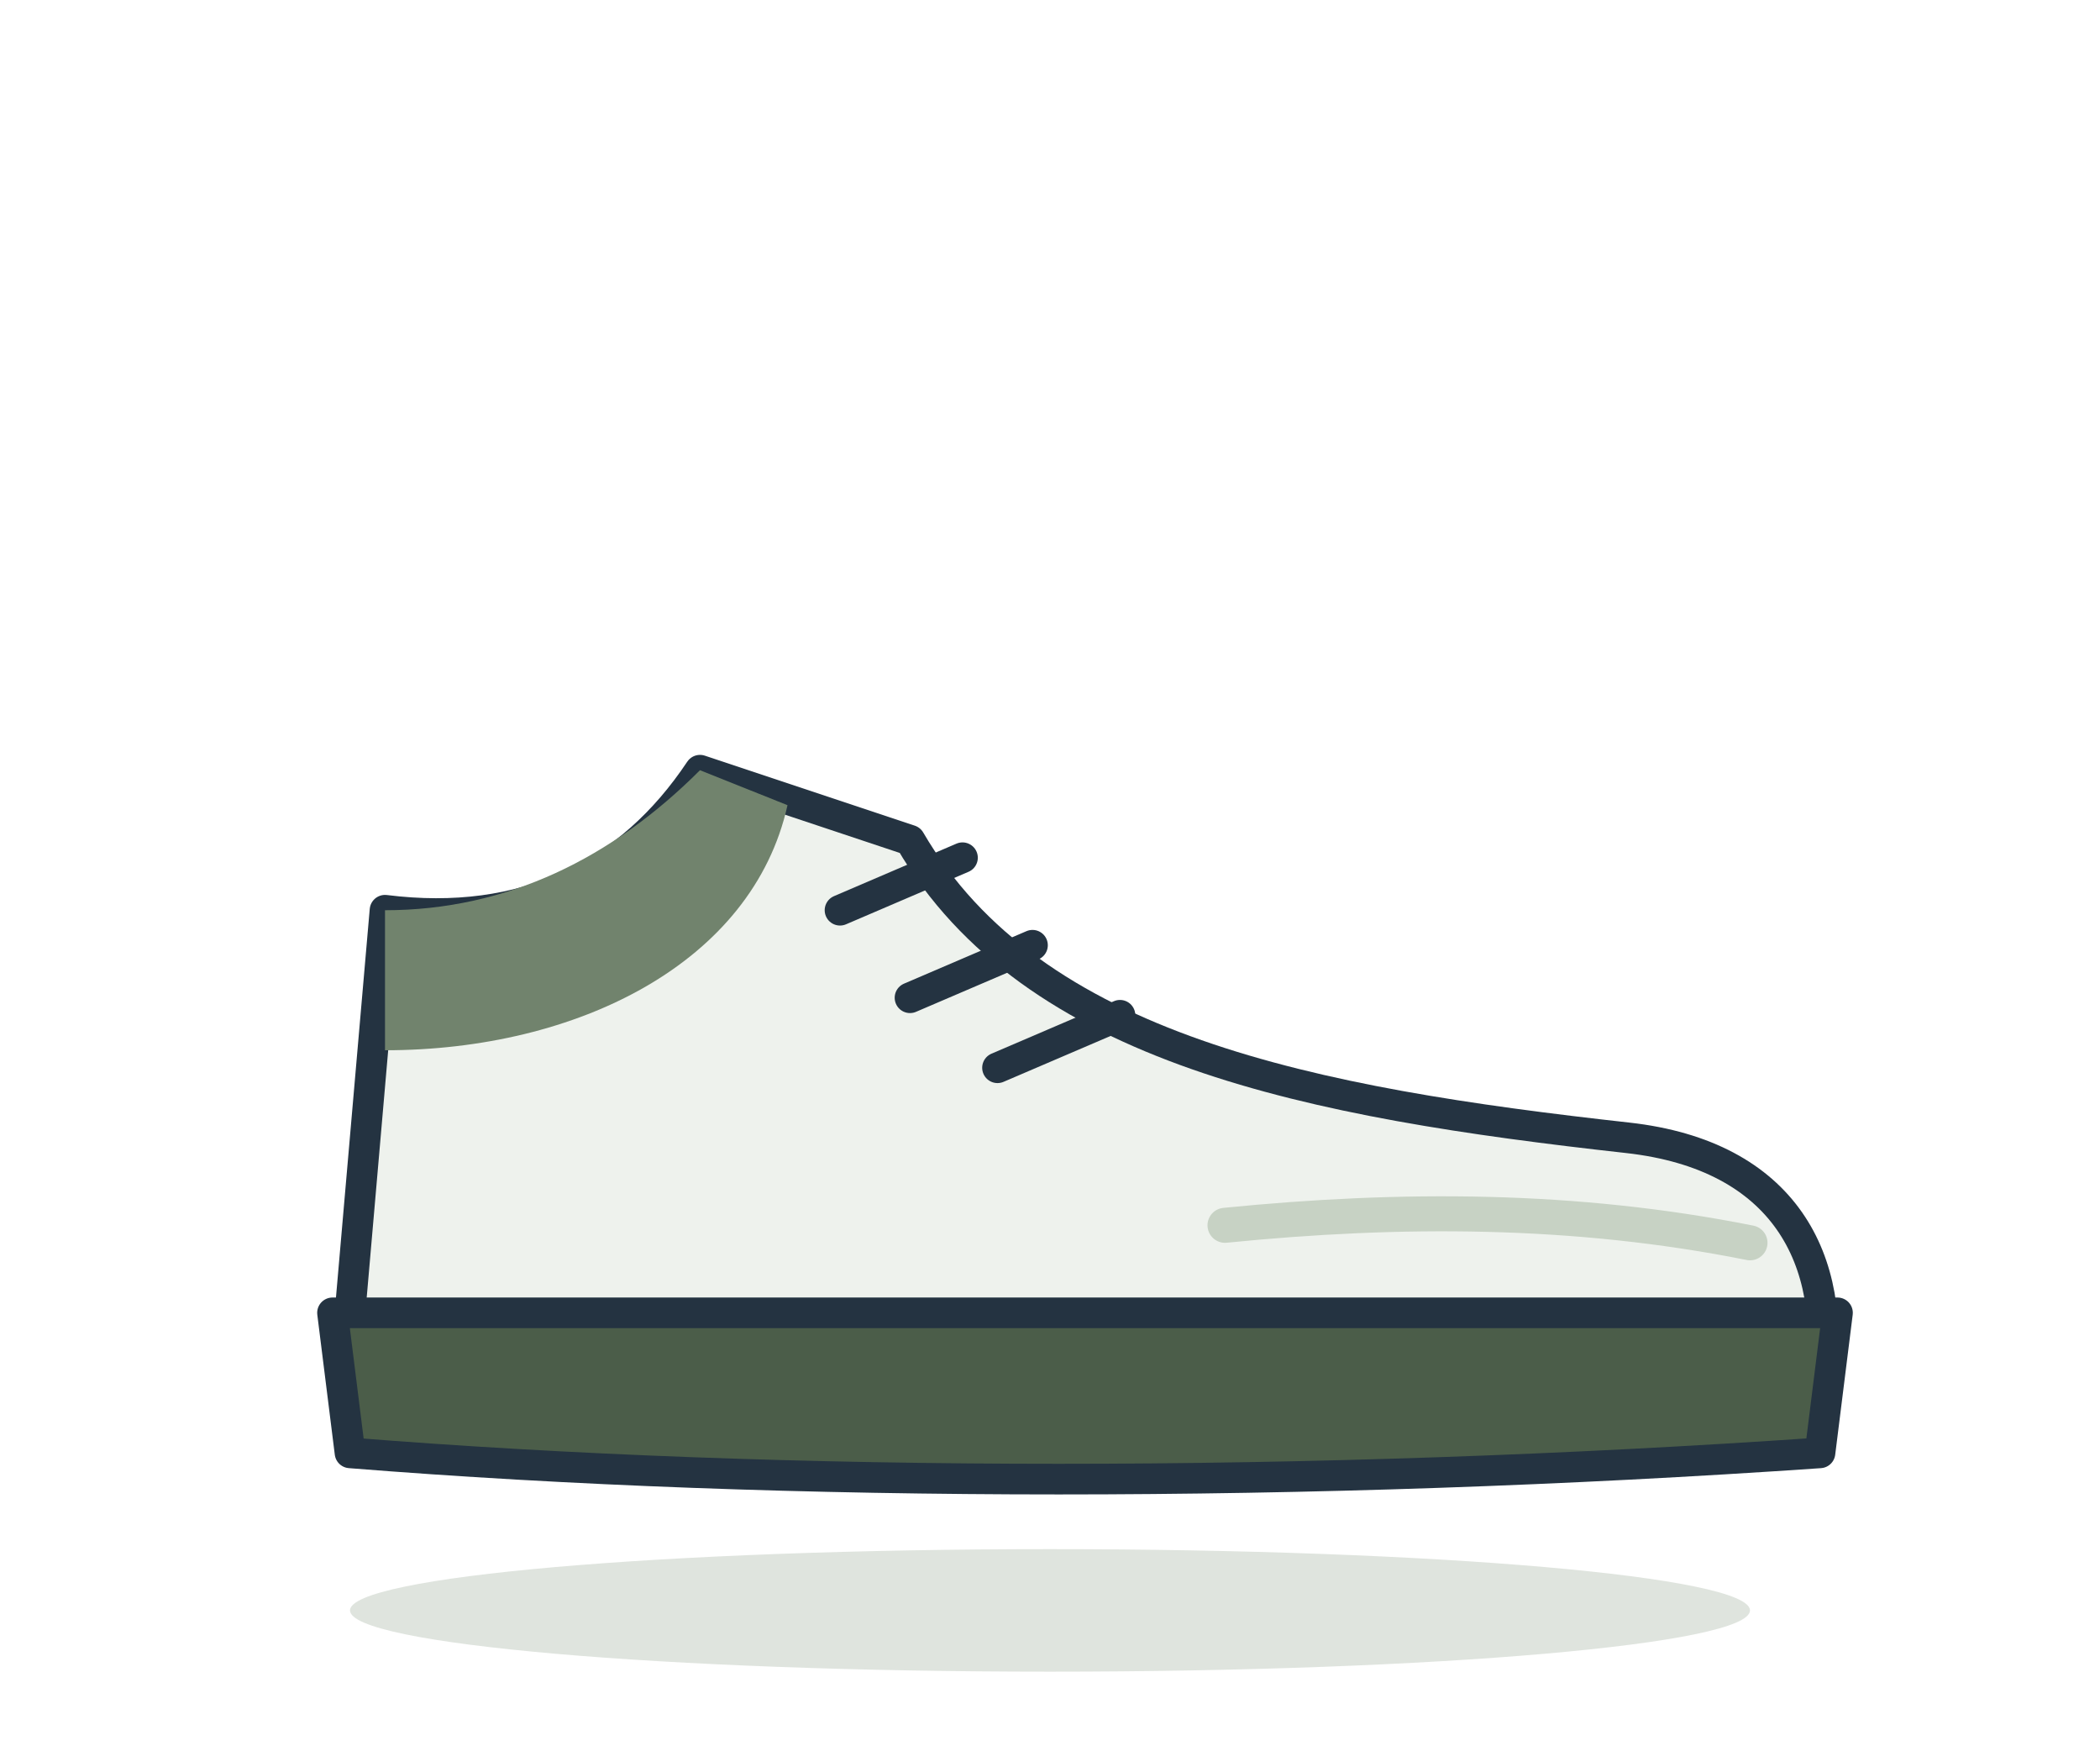
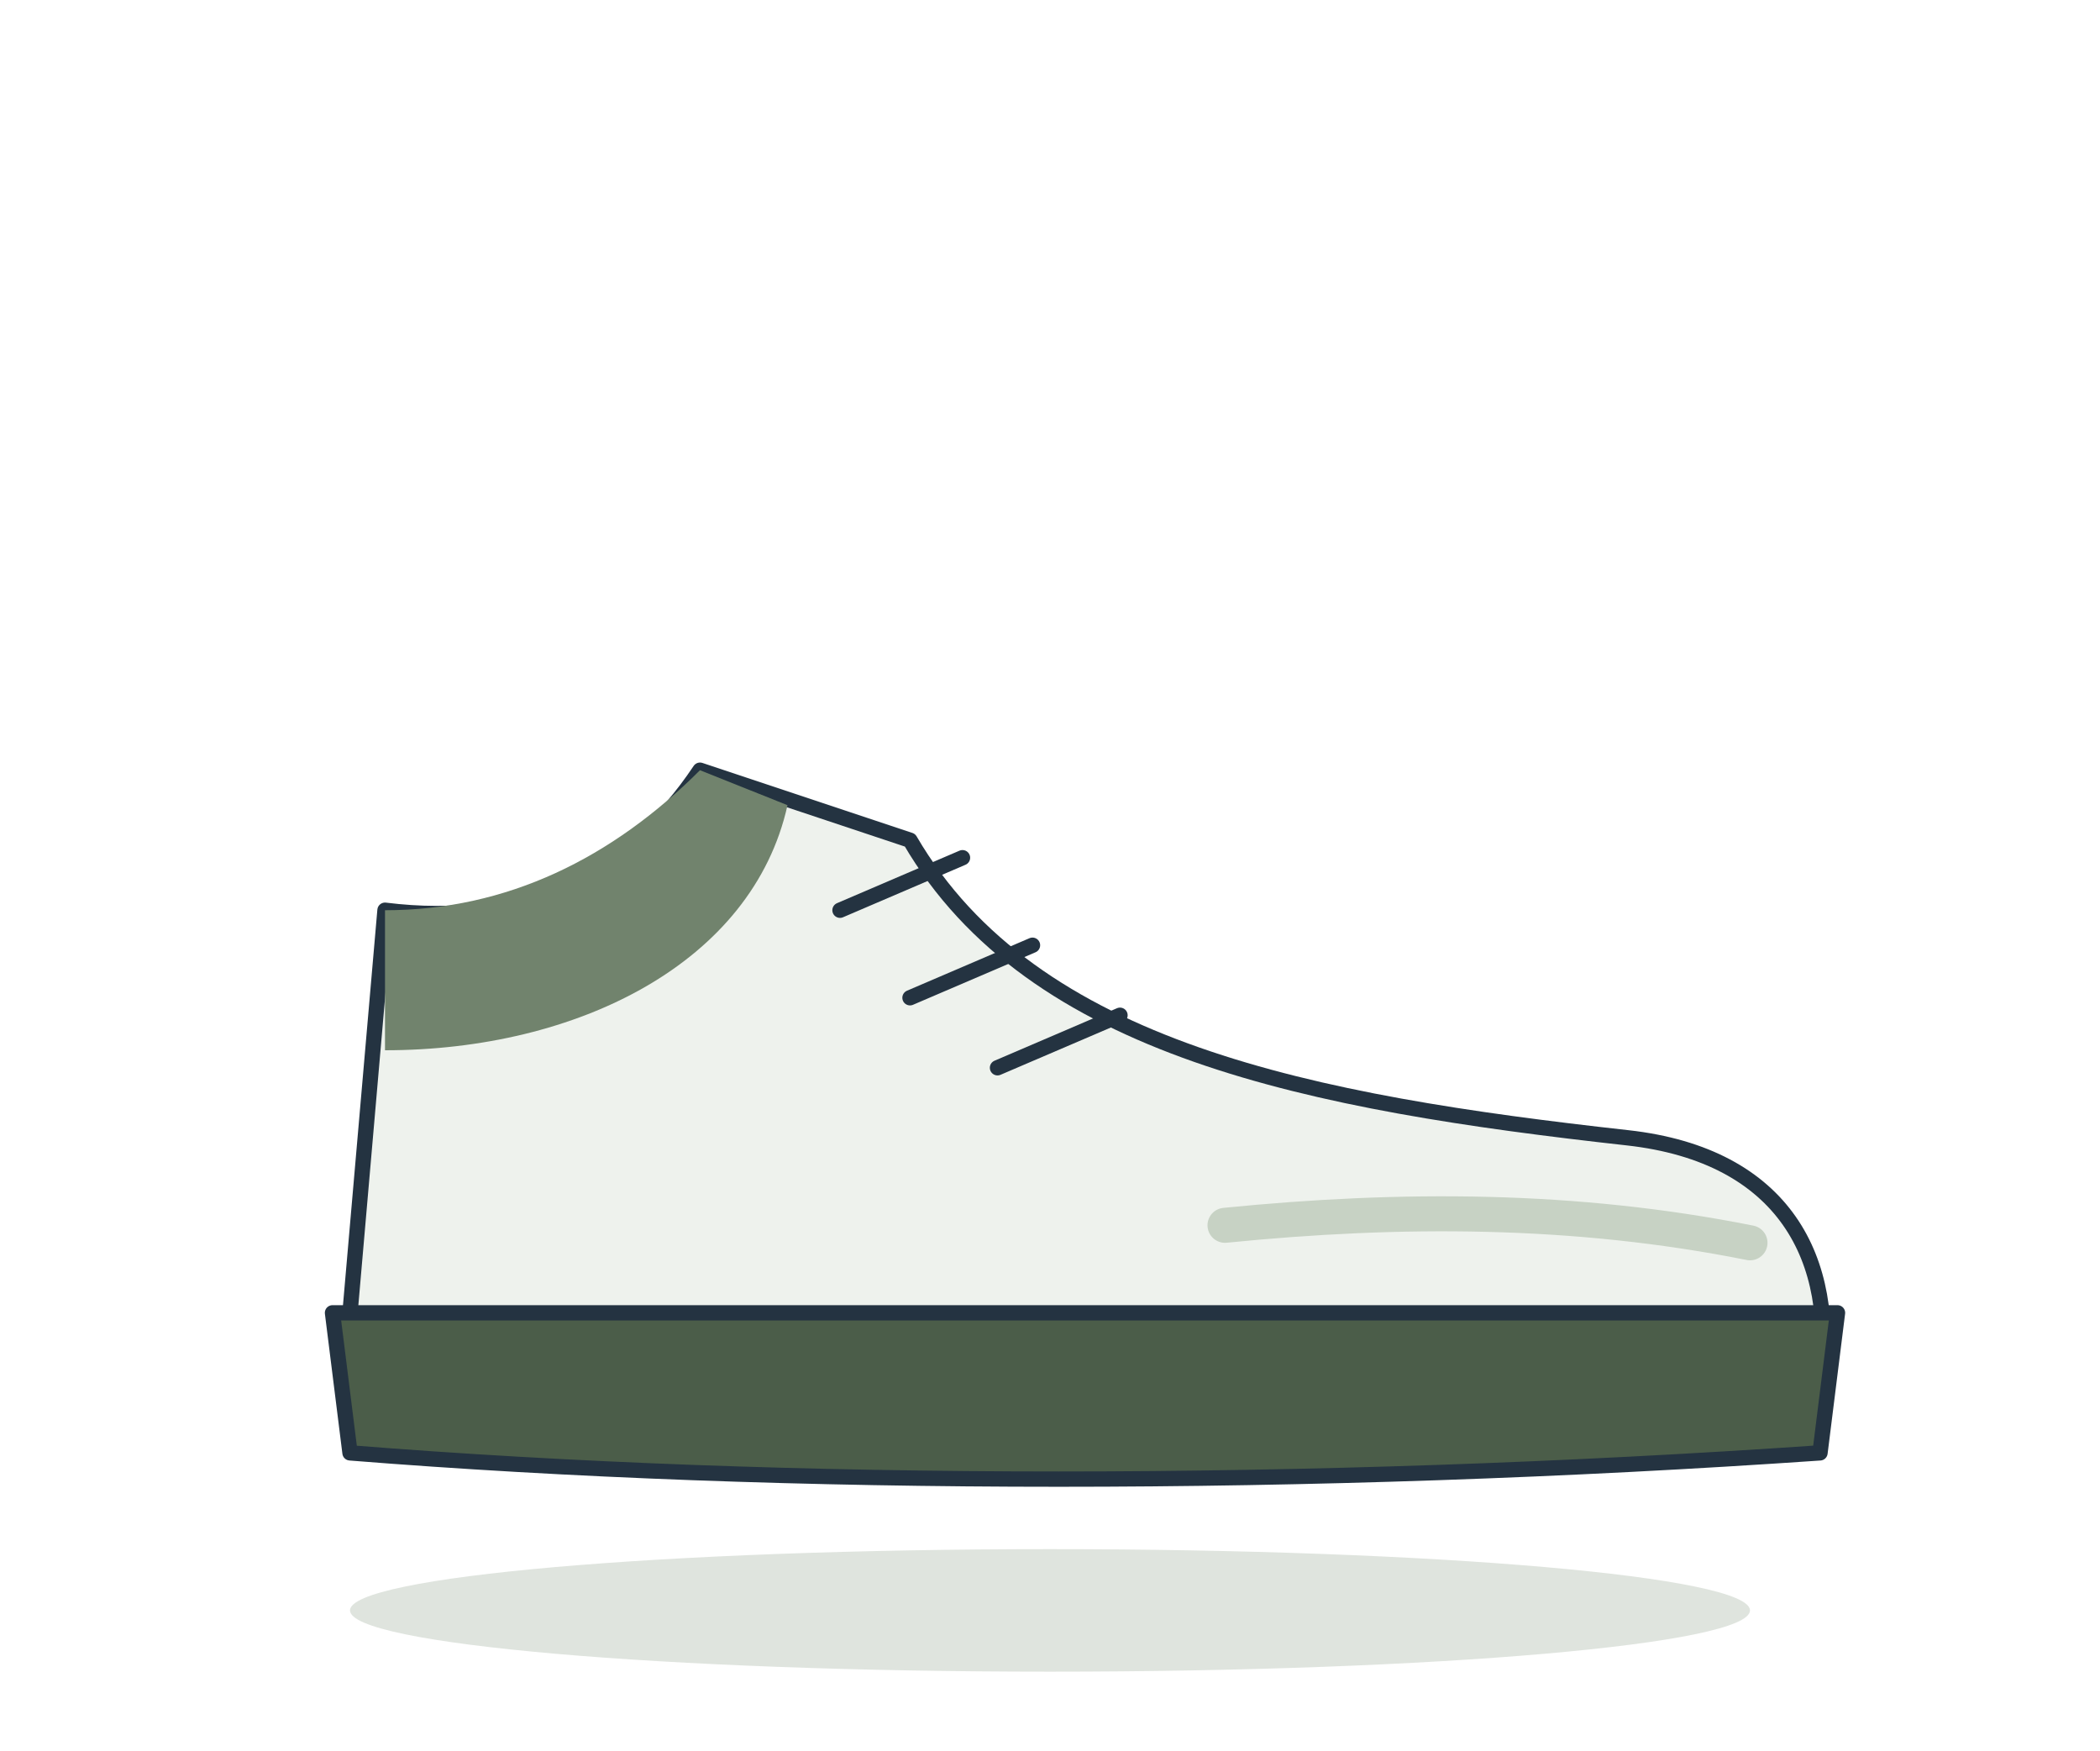
<svg xmlns="http://www.w3.org/2000/svg" viewBox="0 0 240 200" width="240" height="200">
  <ellipse cx="120" cy="184" rx="80" ry="7" fill="#DFE4DE" />
-   <path d="M40 150 L44 104 C60 106 72 100 80 88 L104 96 C118 120 150 126 186 130 C204 132 210 144 208 158 L40 158 Z" fill="#EEF2ED" stroke="#243341" stroke-width="3.5" stroke-linejoin="round" />
-   <path d="M38 150 L210 150 L208 166 C150 170 90 170 40 166 Z" fill="#4B5D49" stroke="#243341" stroke-width="3.5" stroke-linejoin="round" />
+   <path d="M40 150 L44 104 C60 106 72 100 80 88 L104 96 C118 120 150 126 186 130 C204 132 210 144 208 158 L40 158 Z" fill="#EEF2ED" stroke="#243341" stroke-width="1.75" stroke-linejoin="round" />
+   <path d="M38 150 L210 150 L208 166 C150 170 90 170 40 166 Z" fill="#4B5D49" stroke="#243341" stroke-width="1.75" stroke-linejoin="round" />
  <path d="M44 104 C58 104 70 98 80 88 L90 92 C86 110 66 120 44 120Z" fill="#71836D" />
-   <path d="M96 104 l14 -6 M104 114 l14 -6 M114 122 l14 -6" stroke="#243341" stroke-width="3.5" stroke-linecap="round" />
+   <path d="M96 104 l14 -6 M104 114 l14 -6 M114 122 l14 -6" stroke="#243341" stroke-width="1.75" stroke-linecap="round" />
  <path d="M140 140 C160 138 180 138 200 142" stroke="#C7D2C4" stroke-width="4" stroke-linecap="round" fill="none" />
</svg>
